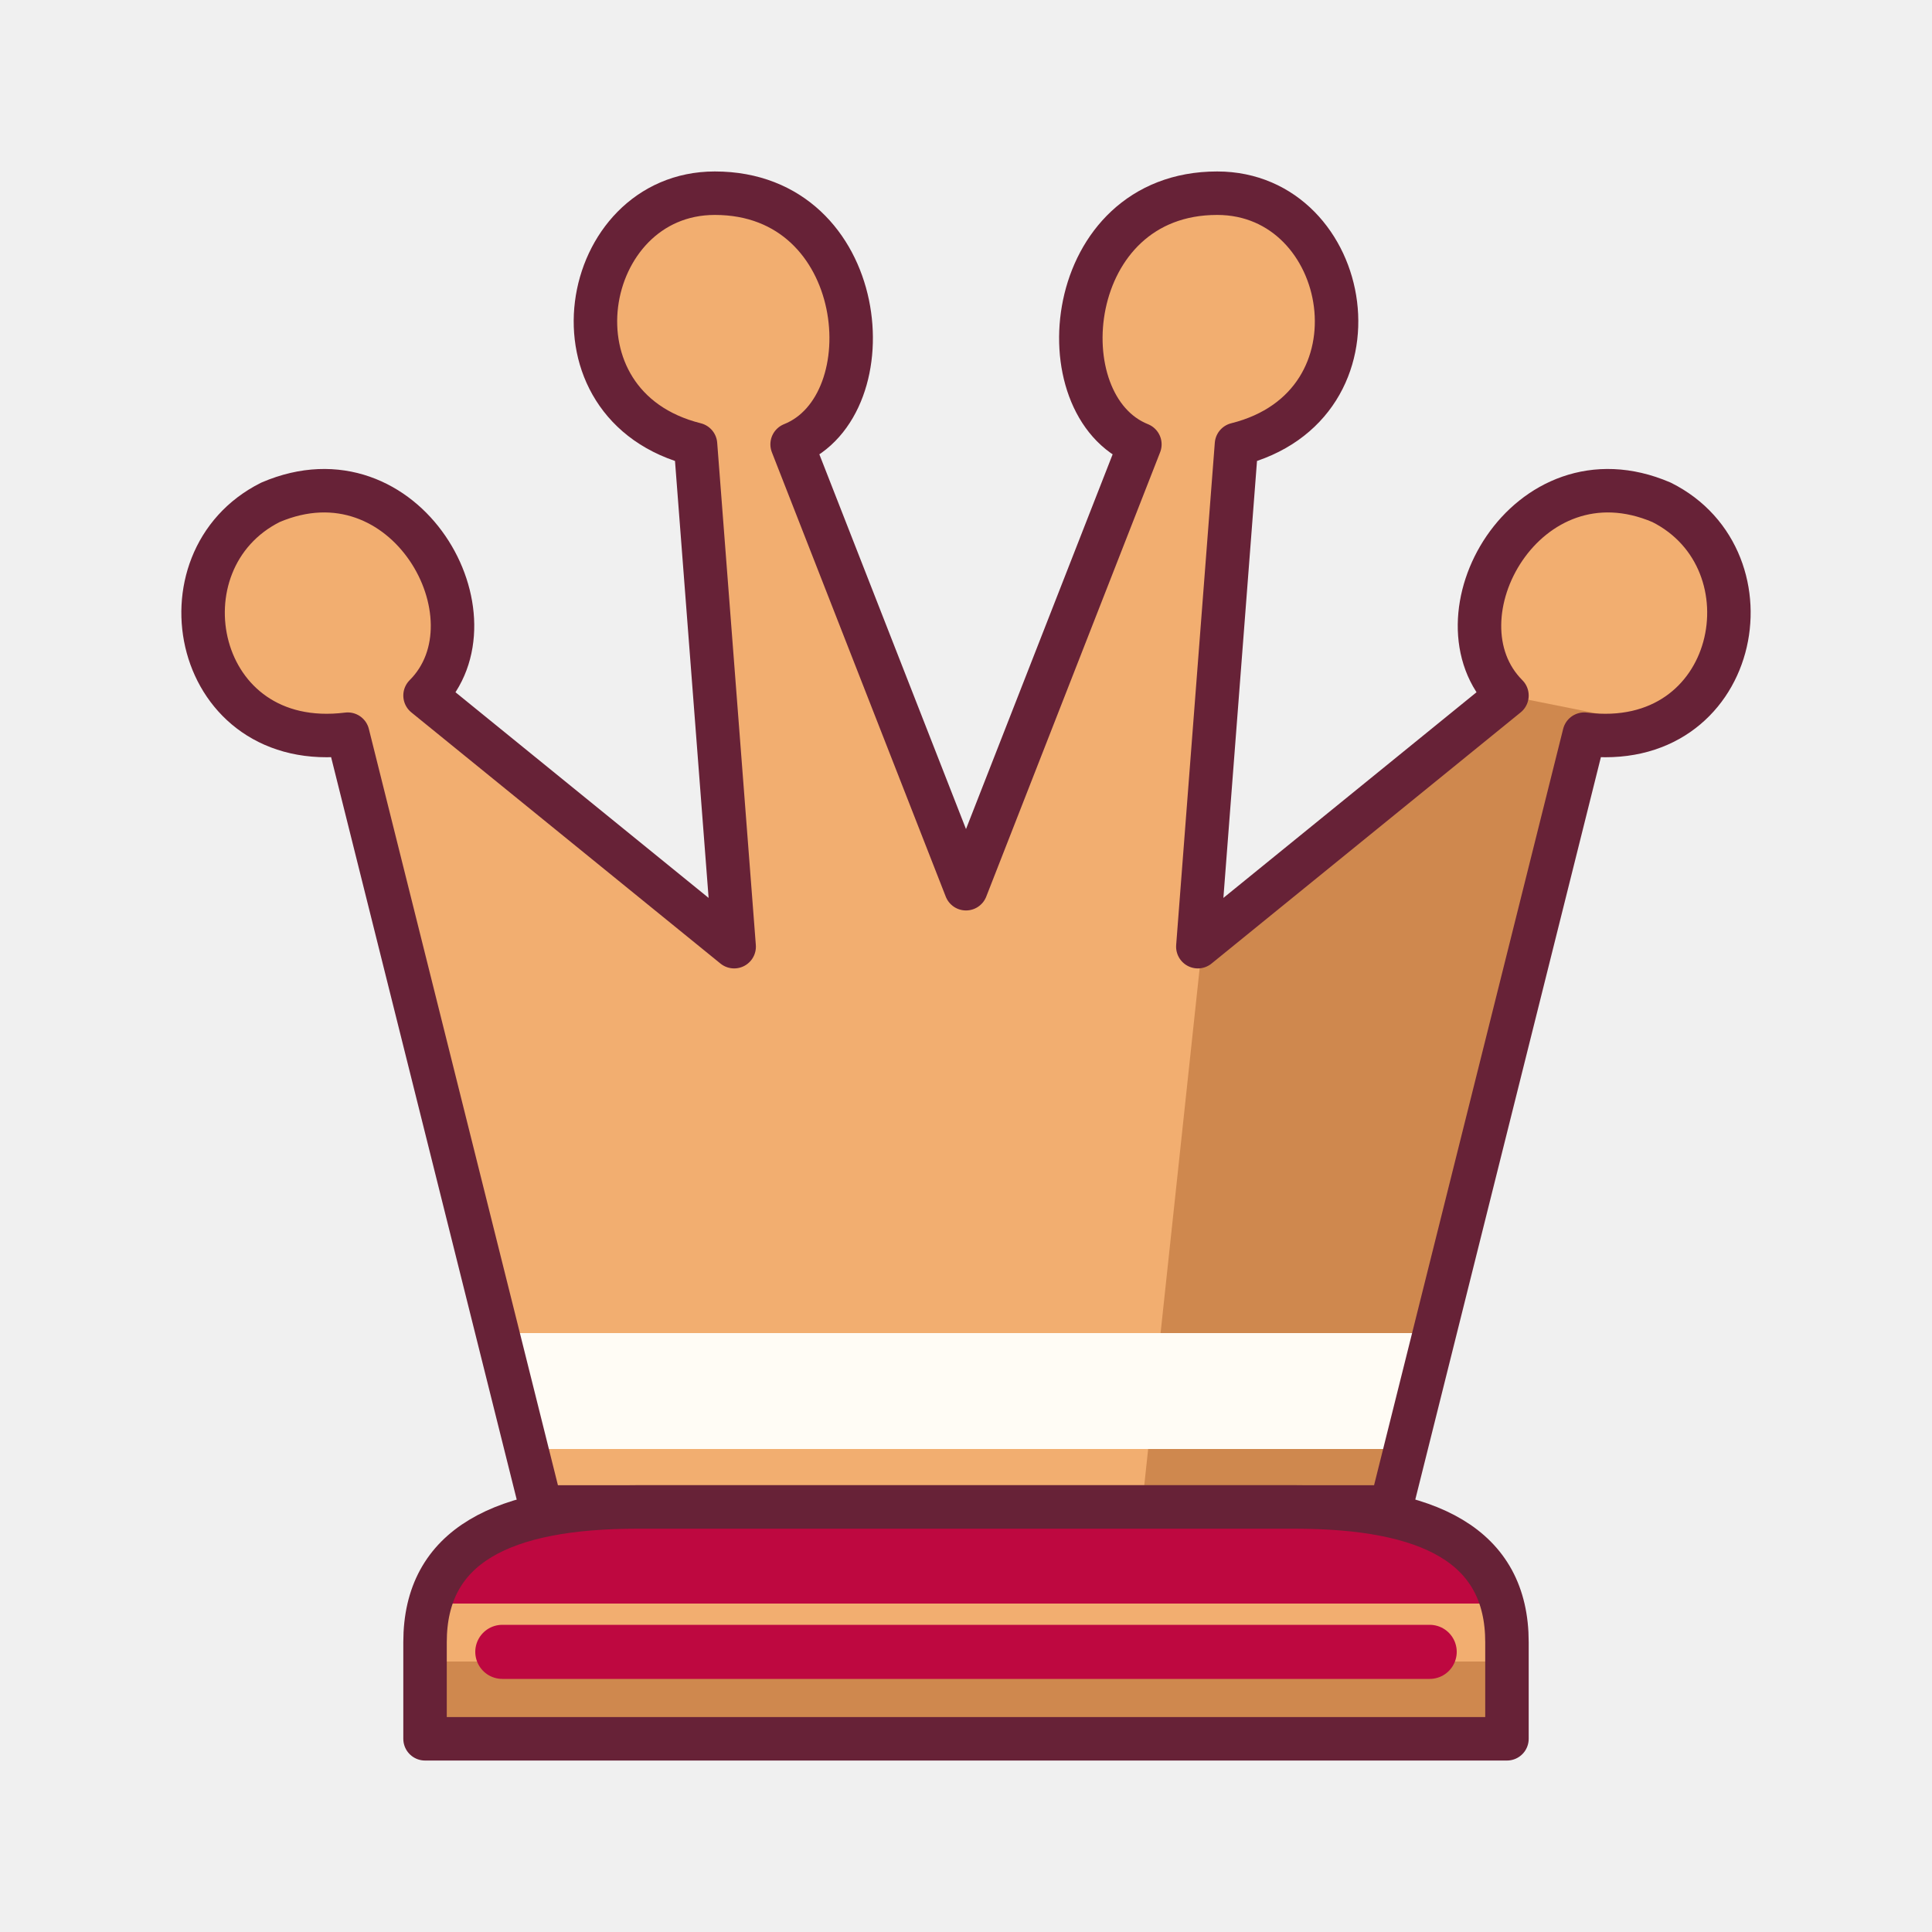
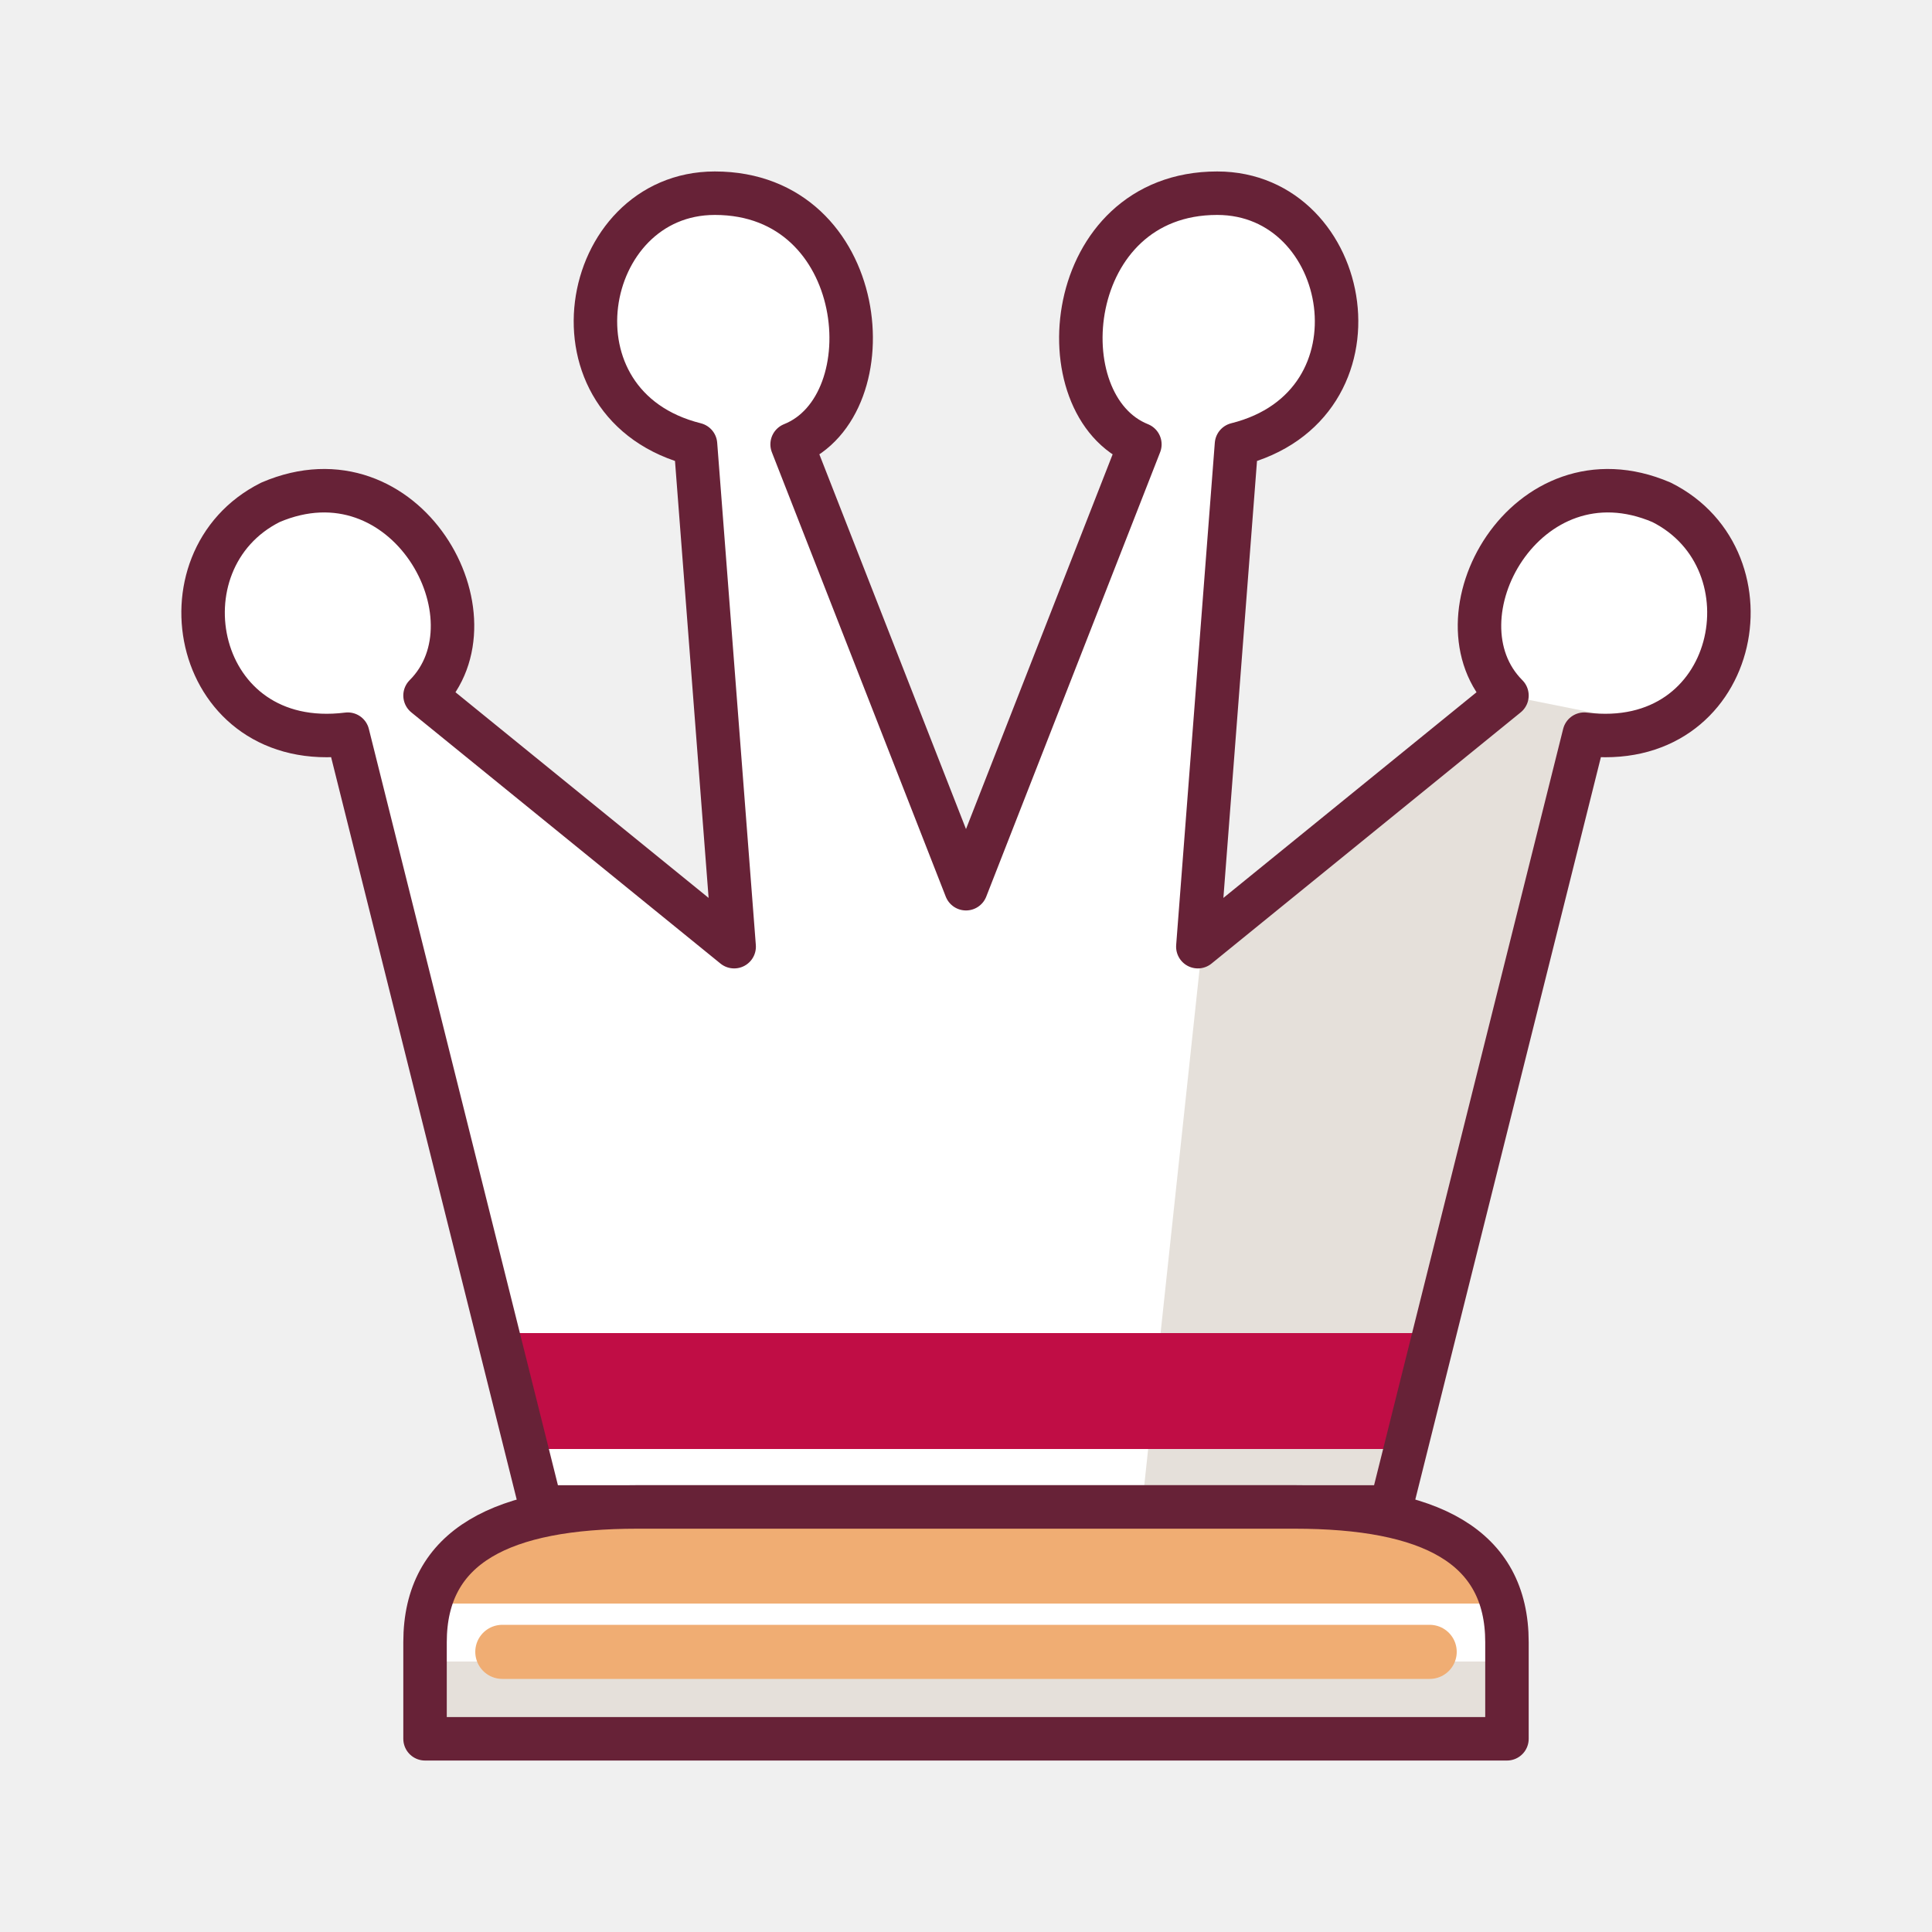
<svg xmlns="http://www.w3.org/2000/svg" viewBox="0 -1 100 100">
-   <g fill="#F2AE70" stroke="#672237" stroke-width="2.25" stroke-linejoin="round" stroke-linecap="round">
-     <path d="M28 77 L18 37 C10 38 8 28 14 25 C21 22 26 31 22 35 L38 48 L36 22 C28 20 30 9 37 9 C45 9 46 20 41 22 L50 45 L59 22 C54 20 55 9 63 9 C70 9 72 20 64 22 L62 48 L78 35 C74 31 79 22 86 25 C92 28 90 38 82 37 L72 77 Z" fill="#F2AE70" stroke="none" fill-rule="evenodd" />
+   <g fill="#FFFFFF" stroke="#672237" stroke-width="2.25" stroke-linejoin="round" stroke-linecap="round">
+     <path d="M28 77 L18 37 C10 38 8 28 14 25 C21 22 26 31 22 35 L38 48 L36 22 C28 20 30 9 37 9 C45 9 46 20 41 22 L50 45 L59 22 C54 20 55 9 63 9 C70 9 72 20 64 22 L62 48 L78 35 C74 31 79 22 86 25 C92 28 90 38 82 37 L72 77 Z" fill="#FFFFFF" stroke="none" fill-rule="evenodd" />
    <defs>
      <clipPath id="s8">
        <path d="M28 77 L18 37 C10 38 8 28 14 25 C21 22 26 31 22 35 L38 48 L36 22 C28 20 30 9 37 9 C45 9 46 20 41 22 L50 45 L59 22 C54 20 55 9 63 9 C70 9 72 20 64 22 L62 48 L78 35 C74 31 79 22 86 25 C92 28 90 38 82 37 L72 77 Z" clip-rule="evenodd" />
      </clipPath>
    </defs>
-     <path d="M65 22 L62 48 L78 35 L83 36 L72 78 H59 Z" fill="#CF884E" stroke="none" clip-path="url(#s8)" />
+     <path d="M65 22 L62 48 L78 35 L83 36 L72 78 H59 Z" fill="#E5E0DA" stroke="none" clip-path="url(#s8)" />
    <g stroke="none" clip-path="url(#s8)">
-       <path d="M10 68 H90 V74 H10 Z" fill="#FFFCF5" />
-       <path d="M10 78 H90 V82 H10 Z" fill="#BE0840" />
+       <path d="M10 68 H90 V74 H10 Z" fill="#C00D45" />
+       <path d="M10 78 H90 V82 H10 Z" fill="#F0AD73" />
    </g>
    <path d="M28 77 L18 37 C10 38 8 28 14 25 C21 22 26 31 22 35 L38 48 L36 22 C28 20 30 9 37 9 C45 9 46 20 41 22 L50 45 L59 22 C54 20 55 9 63 9 C70 9 72 20 64 22 L62 48 L78 35 C74 31 79 22 86 25 C92 28 90 38 82 37 L72 77 Z" fill="none" />
-     <path d="M22 89 V84 C22 79 26 77 33 77 H67 C74 77 78 79 78 84 V89 Z" fill="#F2AE70" stroke="none" fill-rule="evenodd" />
+     <path d="M22 89 V84 C22 79 26 77 33 77 H67 C74 77 78 79 78 84 V89 Z" fill="#FFFFFF" stroke="none" fill-rule="evenodd" />
    <defs>
      <clipPath id="s9">
        <path d="M22 89 V84 C22 79 26 77 33 77 H67 C74 77 78 79 78 84 V89 Z" clip-rule="evenodd" />
      </clipPath>
    </defs>
-     <path d="M21 85 H79 V90 H21 Z" fill="#CF884E" stroke="none" clip-path="url(#s9)" />
+     <path d="M21 85 H79 V90 H21 Z" fill="#E5E0DA" stroke="none" clip-path="url(#s9)" />
    <g stroke="none" clip-path="url(#s9)">
-       <path d="M10 68 H90 V74 H10 Z" fill="#FFFCF5" />
-       <path d="M10 78 H90 V82 H10 Z" fill="#BE0840" />
+       <path d="M10 68 H90 V74 H10 Z" fill="#C00D45" />
+       <path d="M10 78 H90 V82 H10 Z" fill="#F0AD73" />
    </g>
    <path d="M22 89 V84 C22 79 26 77 33 77 H67 C74 77 78 79 78 84 V89 Z" fill="none" />
-     <path d="M26 84.5 H74" fill="none" stroke="#BE0840" stroke-width="2.8" stroke-linecap="round" />
+     <path d="M26 84.5 H74" fill="none" stroke="#F0AD73" stroke-width="2.8" stroke-linecap="round" />
  </g>
</svg>
